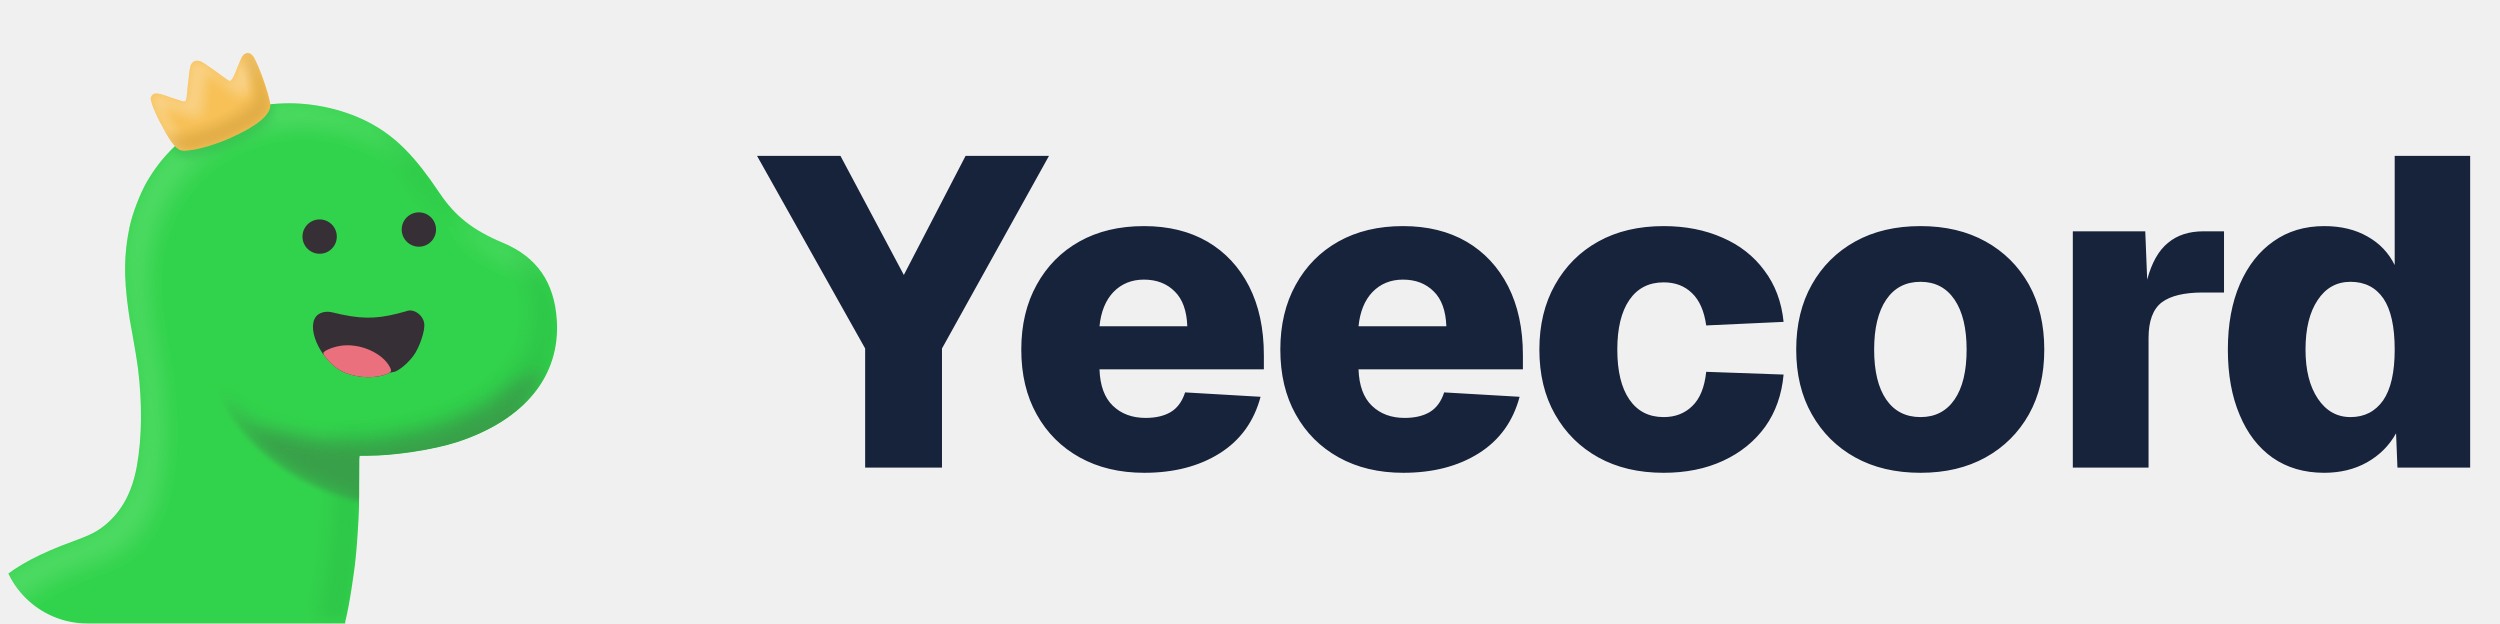
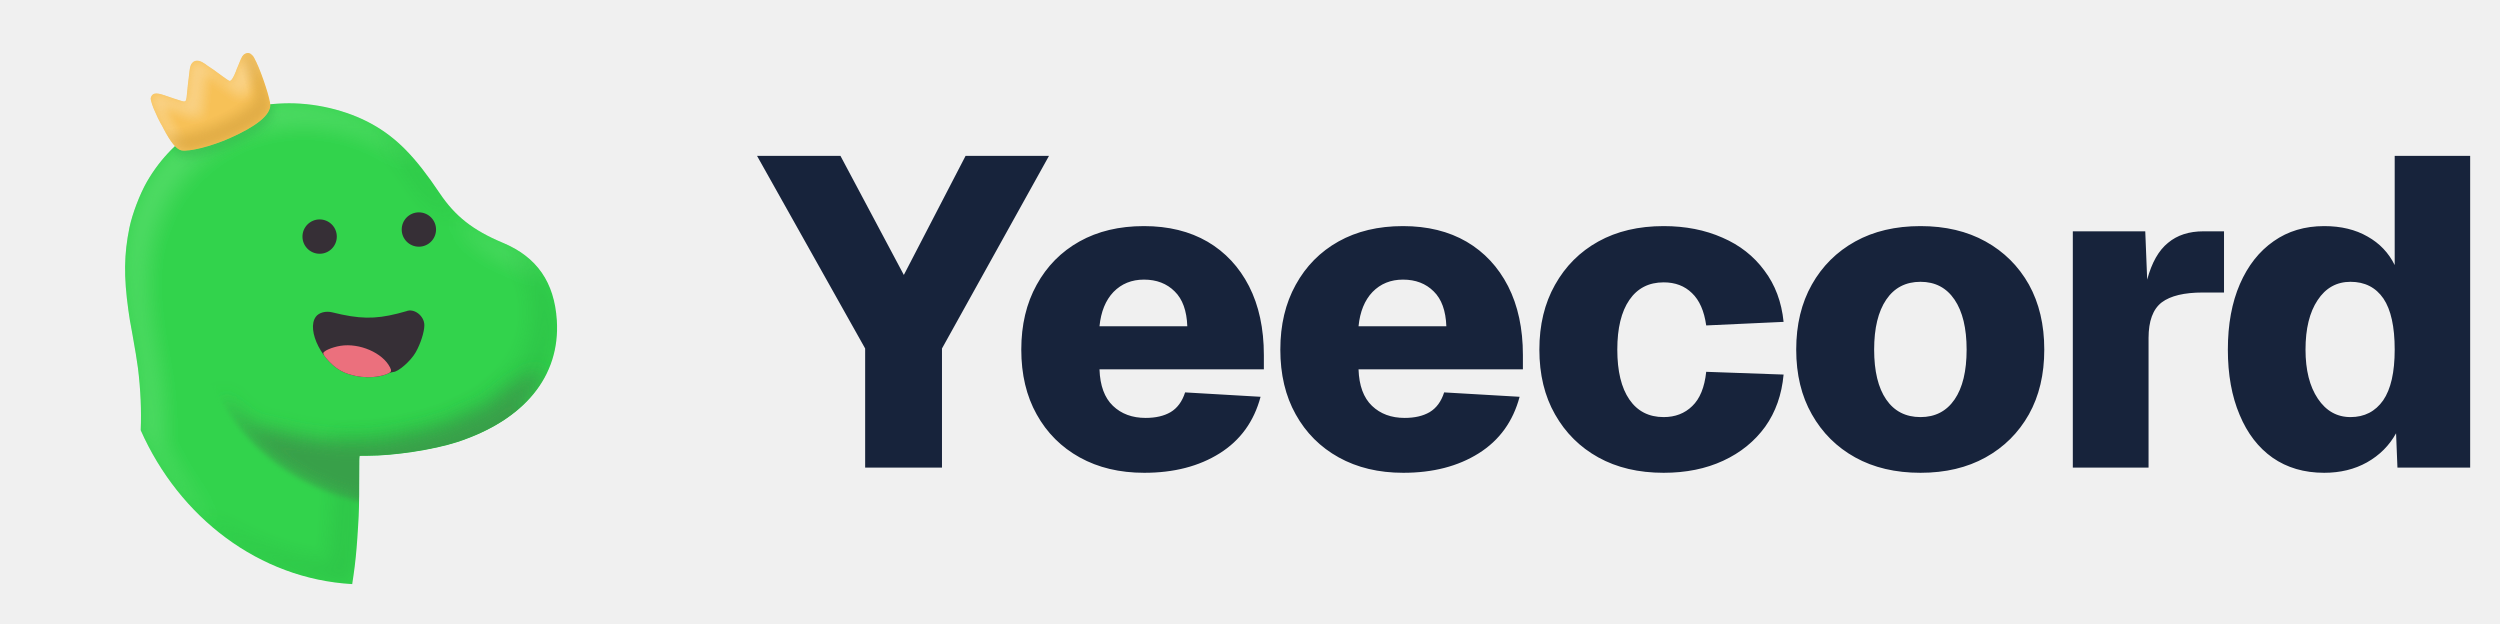
<svg xmlns="http://www.w3.org/2000/svg" viewBox="0 0 802 200" role="img" aria-labelledby="title">
-   <defs>
-     <clipPath id="mark-corner">
-       <rect width="200" height="200" rx="28" />
-     </clipPath>
-   </defs>
-   <g clip-path="url(#mark-corner)">
+   <g>
    <svg width="200" height="200" viewBox="0 0 512 512">
      <defs>
-         <path id="avatar-body" d="M232.8 84.9C183.4 86.7 143.3 109.8 120.5 149.5C114.8 159.5 108.6 175.7 106.3 186.9C101.8 208.9 101.6 227.1 105.4 254.6C106.2 260.8 106.7 263.3 108.8 274.8C111 286.9 112.5 296.3 113.3 302.3C116.9 331.6 116.6 359.5 112.4 382.8C108.6 403.9 100.3 419.4 86.9 430.7C79.9 436.5 74.7 439.2 60.2 444.5C33.2 454.3 14.3 464.3 1.4 475.4C0.1 476.5 0.1 476.5-24.9 476.5L-50 476.5L-50 519.3L-50 562L116.6 562L283.3 562L283.3 536.8C283.3 515.9 283.3 511.4 283.6 510.3C285.2 504 287.4 492.2 288.9 482.1C289.4 478.7 290 474.4 290.3 472.6C291.7 463.1 292.7 453.3 293.5 441.5C293.6 439.4 293.9 435.1 294.1 432C294.8 421.6 295 413.2 295 393.8C295 376.5 295.1 374.6 295.4 374.4C295.6 374.3 298.7 374.3 302.2 374.3C323.8 374.3 356.3 369.3 375.4 363.1C430.7 345 460.2 309 457.3 263.1C455.3 231.8 441 211.1 413 199.4C388.4 189.1 373.8 177.6 361 158.5C341.1 128.8 325.9 113.3 305.7 102C284.7 90.3 257.6 84 232.8 84.9Z" />
+         <path id="avatar-body" d="M120.5,149.5c22.8,-39.7 62.9,-62.8 112.3,-64.6c24.8,-0.9 51.9,5.4 72.9,17.1c20.2,11.3 35.4,26.8 55.3,56.5c12.8,19.1 27.4,30.6 52,40.9c28,11.7 42.3,32.4 44.3,63.7c2.9,45.9 -26.6,81.9 -81.9,100c-19.1,6.2 -51.6,11.2 -73.2,11.2c-3.5,0 -6.6,0 -6.8,0.1c-0.3,0.2 -0.4,2.1 -0.4,19.4c0,19.4 -0.2,27.8 -0.9,38.2c-0.2,3.1 -0.5,7.4 -0.6,9.5c-0.8,11.8 -1.8,21.6 -3.2,31.1c-0.232,1.393 -0.644,4.284 -1.05,7.096c-76.514,-4.339 -141.935,-54.724 -173.701,-126.393c0.682,-16.012 -0.067,-33.251 -2.249,-51.002c-0.8,-6 -2.3,-15.4 -4.5,-27.5c-2.1,-11.5 -2.6,-14 -3.4,-20.2c-3.8,-27.5 -3.6,-45.7 0.9,-67.7c2.3,-11.2 8.5,-27.4 14.2,-37.4z" />
        <path id="avatar-accessory-shape" d="M201.3 44.1C199.5 45.1 198.5 46.6 196.9 50.7C196.2 52.6 195.3 54.6 195.1 55.1C194.8 55.7 194.2 57.1 193.8 58.4C191.8 63.7 189.8 66.8 188.4 66.4C187.8 66.3 183.2 63 179 59.9C177.7 58.9 175.2 57.1 173.5 56C171.8 54.9 169.4 53.3 168.3 52.4C161.6 47.6 156.5 49.7 155.7 57.7C155.6 59 155.3 61.4 155.1 62.9C154.4 68.3 154.3 69.4 153.7 75.5C153 83.7 152.8 84 149.1 82.9C145.9 81.9 140.2 80.1 134.6 78.1C127.8 75.8 124.9 76.4 123.8 80.4C123.4 81.9 125.5 88.2 128.2 93.7C128.6 94.5 129.3 96 129.7 97C130.2 98.1 131.1 99.9 131.8 101.1C132.6 102.4 133.6 104.2 134.1 105.3C140 116.7 144.8 122.6 148.9 123.5C155.2 124.8 173.5 120.2 188.6 113.5C210.6 103.8 222 94.5 222 86.3C222 81.7 215.7 62.1 210.7 51.4C208.5 46.8 208.2 46.3 206.9 45.1C205.3 43.4 203.4 43.1 201.3 44.1Z" />
        <clipPath id="avatar-clip-frame">
          <rect x="0" y="0" width="512" height="512" />
        </clipPath>
        <clipPath id="avatar-clip-mouth">
          <path d="M333.6 255.6C332.9 255.8 329.8 256.7 326.6 257.5C307.6 262.3 294.9 262 272.8 256.5C267.5 255.2 261.9 256.7 259.4 260.1C251.2 271.1 265.3 298.6 282.8 305.9C294.4 310.8 309.2 311.1 318.8 306.7C320.2 306.1 322.1 305.5 322.9 305.5C327 305.5 337.4 296.4 341.4 289.3C345.4 282.3 348.5 272.6 348.5 267.1C348.5 259.4 340.1 252.9 333.6 255.6Z" />
        </clipPath>
        <clipPath id="avatar-clip-body">
          <use href="#avatar-body" />
        </clipPath>
        <clipPath id="avatar-clip-accessory">
          <use href="#avatar-accessory-shape" />
        </clipPath>
        <filter id="avatar-soft" filterUnits="userSpaceOnUse" x="-64" y="-64" width="640" height="640">
          <feGaussianBlur stdDeviation="7.5" />
        </filter>
        <filter id="avatar-softer" filterUnits="userSpaceOnUse" x="-64" y="-64" width="640" height="640">
          <feGaussianBlur stdDeviation="4" />
        </filter>
        <filter id="avatar-edge" filterUnits="userSpaceOnUse" x="-64" y="-64" width="640" height="640">
          <feGaussianBlur stdDeviation="2" />
        </filter>
        <mask id="avatar-mask-jaw">
          <path d="M176 316.3C195.6 365.6 242.8 400.7 294 412L480 412L480 0L150 0L150 316.3Z" fill="#fff" filter="url(#avatar-edge)" />
        </mask>
        <mask id="avatar-body-light">
          <g filter="url(#avatar-soft)">
            <use href="#avatar-body" fill="#fff" />
            <use href="#avatar-body" x="12.5" y="12.5" fill="#000" />
          </g>
        </mask>
        <mask id="avatar-body-shade">
          <g filter="url(#avatar-soft)">
            <use href="#avatar-body" fill="#fff" />
            <use href="#avatar-body" x="-15" y="-12.5" fill="#000" />
          </g>
        </mask>
        <mask id="avatar-accessory-light">
          <g filter="url(#avatar-softer)">
            <use href="#avatar-accessory-shape" fill="#fff" />
            <use href="#avatar-accessory-shape" x="10" y="10" fill="#000" />
          </g>
        </mask>
        <mask id="avatar-accessory-shade">
          <g filter="url(#avatar-softer)">
            <use href="#avatar-accessory-shape" fill="#fff" />
            <use href="#avatar-accessory-shape" x="-9" y="-9" fill="#000" />
          </g>
        </mask>
      </defs>
-       <g clip-path="url(#avatar-clip-frame)">
+       <g>
        <g id="avatar-dino">
          <use href="#avatar-body" fill="#32D34C" />
          <g clip-path="url(#avatar-clip-body)">
            <rect width="512" height="512" fill="#7CE68A" opacity="0.4" mask="url(#avatar-body-light)" />
            <rect width="512" height="512" fill="#24A63F" opacity="0.3" mask="url(#avatar-body-shade)" />
            <g mask="url(#avatar-mask-jaw)">
              <path d="M438.3 306.5C437.5 306.9 436.7 307.4 436.5 307.6C436.3 307.8 436 308 435.9 308C435.6 308 431.6 310.4 430.1 311.5C429.6 311.9 427.2 313.3 424.9 314.6C422.6 315.9 420.1 317.5 419.5 318C418.9 318.6 416.8 320.2 414.9 321.6C410.7 324.7 407.8 327.2 404.4 330.3C402.6 331.9 401.4 332.7 400 333.4C397.4 334.6 395.9 335.4 394.4 336.4C393.7 336.8 392 337.6 390.6 338.1C389.1 338.6 387.2 339.4 386.3 339.8C385.4 340.2 383.2 341.1 381.5 341.8C377.2 343.5 375.4 344.4 373.4 345.6C370.9 347.2 366.2 349.1 363.9 349.6C359.9 350.4 356.1 351.5 349.4 353.8C347 354.6 335.9 357 334.6 357C333.9 357 326.1 359 323.3 359.9C321.4 360.5 318.7 360.9 313 361.5C311.7 361.7 308.1 362.1 304.9 362.4C298.1 363.2 279.6 363.4 278.5 362.6C278.4 362.6 276.9 362.5 275.1 362.4C273.3 362.3 270.5 362.1 268.9 361.9C267.2 361.7 264.4 361.3 262.6 361.1C260.9 360.9 258.8 360.6 258.1 360.4C256.8 359.9 254.3 359.6 250.3 359.3C248.8 359.1 246.9 358.8 246.1 358.6C245.3 358.3 243.4 357.9 242.1 357.8C240.8 357.6 238.9 357.2 238.1 356.9C233.1 354.9 227.2 353.5 222.9 353.3C220.2 353.1 219.7 352.9 217.9 352.1C216.4 351.4 215.4 351.2 214.1 351.1C213.2 351 211.9 350.9 211.4 350.7C207 349.6 195 340.2 188.4 332.8C182.9 326.6 182 325.8 182 327C182 328.4 184.7 333.8 188.7 340.1C209.3 373.2 246.8 399.7 288.3 410.4C295.9 412.4 295.6 409.9 293.3 443.5C292.6 453.5 291.6 462.8 290.6 470.2C290.1 473.5 290.1 473.9 291.4 474.9C292.8 475.9 473.2 475.3 474.3 474.3C475.8 472.8 475.8 340 474.3 338.5C473.3 337.5 473.3 337.5 450.6 337.5C425.6 337.5 426.8 337.6 426.8 336.1C426.8 335.5 427.2 334.9 429.1 333.3C436.6 326.3 445.4 314.8 445.9 311.4C446.1 310.1 446 310.1 445 309.2C444.4 308.6 443.9 307.9 443.8 307.6C443.1 306 440.3 305.4 438.3 306.5Z" fill="#37A049" filter="url(#avatar-soft)" />
            </g>
            <use href="#avatar-accessory-shape" x="2" y="6" fill="#24A63F" opacity="0.35" filter="url(#avatar-softer)" />
          </g>
        </g>
        <g id="avatar-face" fill="#362F36">
          <circle cx="262.5" cy="194.3" r="14.1" />
          <circle cx="344" cy="188.5" r="14.1" />
          <path d="M333.6 255.6C332.9 255.8 329.8 256.7 326.6 257.5C307.6 262.3 294.9 262 272.8 256.5C267.5 255.2 261.9 256.7 259.4 260.1C251.2 271.1 265.3 298.6 282.8 305.9C294.4 310.8 309.2 311.1 318.8 306.7C320.2 306.1 322.1 305.5 322.9 305.5C327 305.5 337.4 296.4 341.4 289.3C345.4 282.3 348.5 272.6 348.5 267.1C348.5 259.4 340.1 252.9 333.6 255.6Z" />
          <path d="M279.6 284C272.8 285.1 265.5 288.2 265.5 290.1C265.5 292.4 272.2 299.6 277.7 303.3C288.1 310.2 306.6 311.9 318.4 306.9C321.4 305.6 321.8 304.6 320.3 301.7C314.3 289.8 295.3 281.5 279.6 284Z" fill="#EB707D" clip-path="url(#avatar-clip-mouth)" />
        </g>
        <g id="avatar-accessory">
          <path d="M201.3 44.1C199.5 45.1 198.5 46.6 196.9 50.7C196.2 52.6 195.3 54.6 195.1 55.1C194.8 55.7 194.2 57.1 193.8 58.4C191.8 63.7 189.8 66.8 188.4 66.4C187.8 66.3 183.2 63 179 59.9C177.7 58.9 175.2 57.1 173.5 56C171.8 54.9 169.4 53.3 168.3 52.4C161.6 47.6 156.5 49.7 155.7 57.7C155.6 59 155.3 61.4 155.1 62.9C154.4 68.3 154.3 69.4 153.7 75.5C153 83.7 152.8 84 149.1 82.9C145.9 81.9 140.2 80.1 134.6 78.1C127.8 75.8 124.9 76.4 123.8 80.4C123.4 81.9 125.5 88.2 128.2 93.7C128.6 94.5 129.3 96 129.7 97C130.2 98.1 131.1 99.9 131.8 101.1C132.6 102.4 133.6 104.2 134.1 105.3C140 116.7 144.8 122.6 148.9 123.5C155.2 124.8 173.5 120.2 188.6 113.5C210.6 103.8 222 94.5 222 86.3C222 81.7 215.7 62.1 210.7 51.4C208.5 46.8 208.2 46.3 206.9 45.1C205.3 43.4 203.4 43.1 201.3 44.1Z" fill="#F7C157" />
          <g clip-path="url(#avatar-clip-accessory)">
            <rect width="512" height="512" fill="#FAD58F" opacity="0.8" mask="url(#avatar-accessory-light)" />
            <rect width="512" height="512" fill="#DCA842" opacity="0.8" mask="url(#avatar-accessory-shade)" />
          </g>
        </g>
      </g>
    </svg>
  </g>
  <path transform="translate(244 150.0) scale(0.8803)" d="M66.1 0L38.1 0L38.1-43.4L-1.3-113.6L29.1-113.6L52.2-70.2L74.7-113.6L105.1-113.6L66.1-43.4M139.8 1.9Q126.4 1.9 116.3-3.7Q106.2-9.3 100.6-19.4Q95-29.4 95-43Q95-56.5 100.6-66.6Q106.2-76.8 116.2-82.4Q126.2-88 139.7-88Q153.1-88 162.9-82.3Q172.6-76.6 178-66.1Q183.4-55.5 183.4-41L183.4-35.8L123.5-35.8Q123.8-26.9 128.4-22.5Q133-18.1 140.3-18.1Q145.8-18.1 149.4-20.2Q153.1-22.4 154.7-27.4L182.2-25.8Q178.6-12.3 167.3-5.2Q156 1.9 139.8 1.9M123.5-51.5L155.5-51.5Q155.2-60 150.9-64.2Q146.6-68.5 139.7-68.5Q133-68.5 128.6-64Q124.3-59.5 123.5-51.5M234.2 1.9Q220.8 1.9 210.7-3.7Q200.6-9.3 195-19.4Q189.4-29.4 189.4-43Q189.4-56.5 195-66.6Q200.6-76.8 210.6-82.4Q220.6-88 234.1-88Q247.5-88 257.3-82.3Q267-76.6 272.4-66.1Q277.8-55.5 277.8-41L277.8-35.8L217.9-35.8Q218.2-26.9 222.8-22.5Q227.4-18.1 234.7-18.1Q240.2-18.1 243.8-20.2Q247.5-22.4 249.1-27.4L276.6-25.8Q273-12.3 261.7-5.2Q250.4 1.9 234.2 1.9M217.9-51.5L249.9-51.5Q249.6-60 245.3-64.2Q241-68.5 234.1-68.5Q227.4-68.5 223-64Q218.7-59.5 217.9-51.5M329.1 1.9Q315.4 1.9 305.3-3.7Q295.2-9.3 289.5-19.4Q283.8-29.4 283.8-43Q283.8-56.5 289.5-66.6Q295.2-76.8 305.3-82.4Q315.4-88 329.1-88Q341-88 350.5-83.8Q360-79.7 365.8-71.8Q371.7-64 372.8-53.1L344.6-51.8Q343.5-59.7 339.4-63.6Q335.4-67.5 329.1-67.5Q321-67.5 316.6-61.1Q312.2-54.7 312.2-43Q312.2-31.2 316.6-24.8Q321-18.4 329.1-18.4Q335.4-18.4 339.5-22.4Q343.7-26.4 344.6-34.9L372.8-33.9Q371.8-22.9 366.1-14.9Q360.3-6.9 350.8-2.5Q341.3 1.9 329.1 1.9M422.7 1.9Q409 1.9 398.9-3.7Q388.8-9.3 383.1-19.4Q377.4-29.4 377.4-43Q377.4-56.6 383.1-66.7Q388.8-76.8 398.9-82.4Q409-88 422.7-88Q436.3-88 446.4-82.4Q456.5-76.8 462.2-66.7Q467.8-56.6 467.8-43Q467.8-29.4 462.2-19.4Q456.5-9.3 446.4-3.7Q436.3 1.9 422.7 1.9M422.7-18.4Q430.7-18.4 435.1-24.8Q439.5-31.2 439.5-43Q439.5-54.7 435.1-61.2Q430.7-67.7 422.7-67.7Q414.6-67.7 410.2-61.2Q405.8-54.7 405.8-43Q405.8-31.2 410.2-24.8Q414.6-18.4 422.7-18.4M505.8 0L478.2 0L478.2-86.1L504.6-86.1L505.3-68.5Q507.8-77.8 512.9-81.9Q517.9-86.1 525.8-86.1L533.3-86.1L533.3-63.8L525.6-63.8Q515.4-63.8 510.6-60.2Q505.8-56.5 505.8-47.2M569.8 1.9Q558.9 1.9 551-3.6Q543.2-9.1 539-19.2Q534.7-29.3 534.7-43Q534.7-56.8 539.1-66.9Q543.5-77 551.4-82.5Q559.2-88 569.8-88Q579-88 585.6-84.2Q592.2-80.5 595.5-73.8L595.5-113.6L623-113.6L623 0L596.5 0L596-12.5Q592.3-5.8 585.4-1.9Q578.6 1.9 569.8 1.9M579.4-18.4Q587-18.4 591.3-24.5Q595.5-30.6 595.5-43Q595.5-55.5 591.4-61.6Q587.2-67.7 579.4-67.7Q571.8-67.7 567.4-61Q563-54.4 563-43Q563-31.8 567.5-25.1Q572-18.4 579.4-18.4" fill="#17233B" />
</svg>
